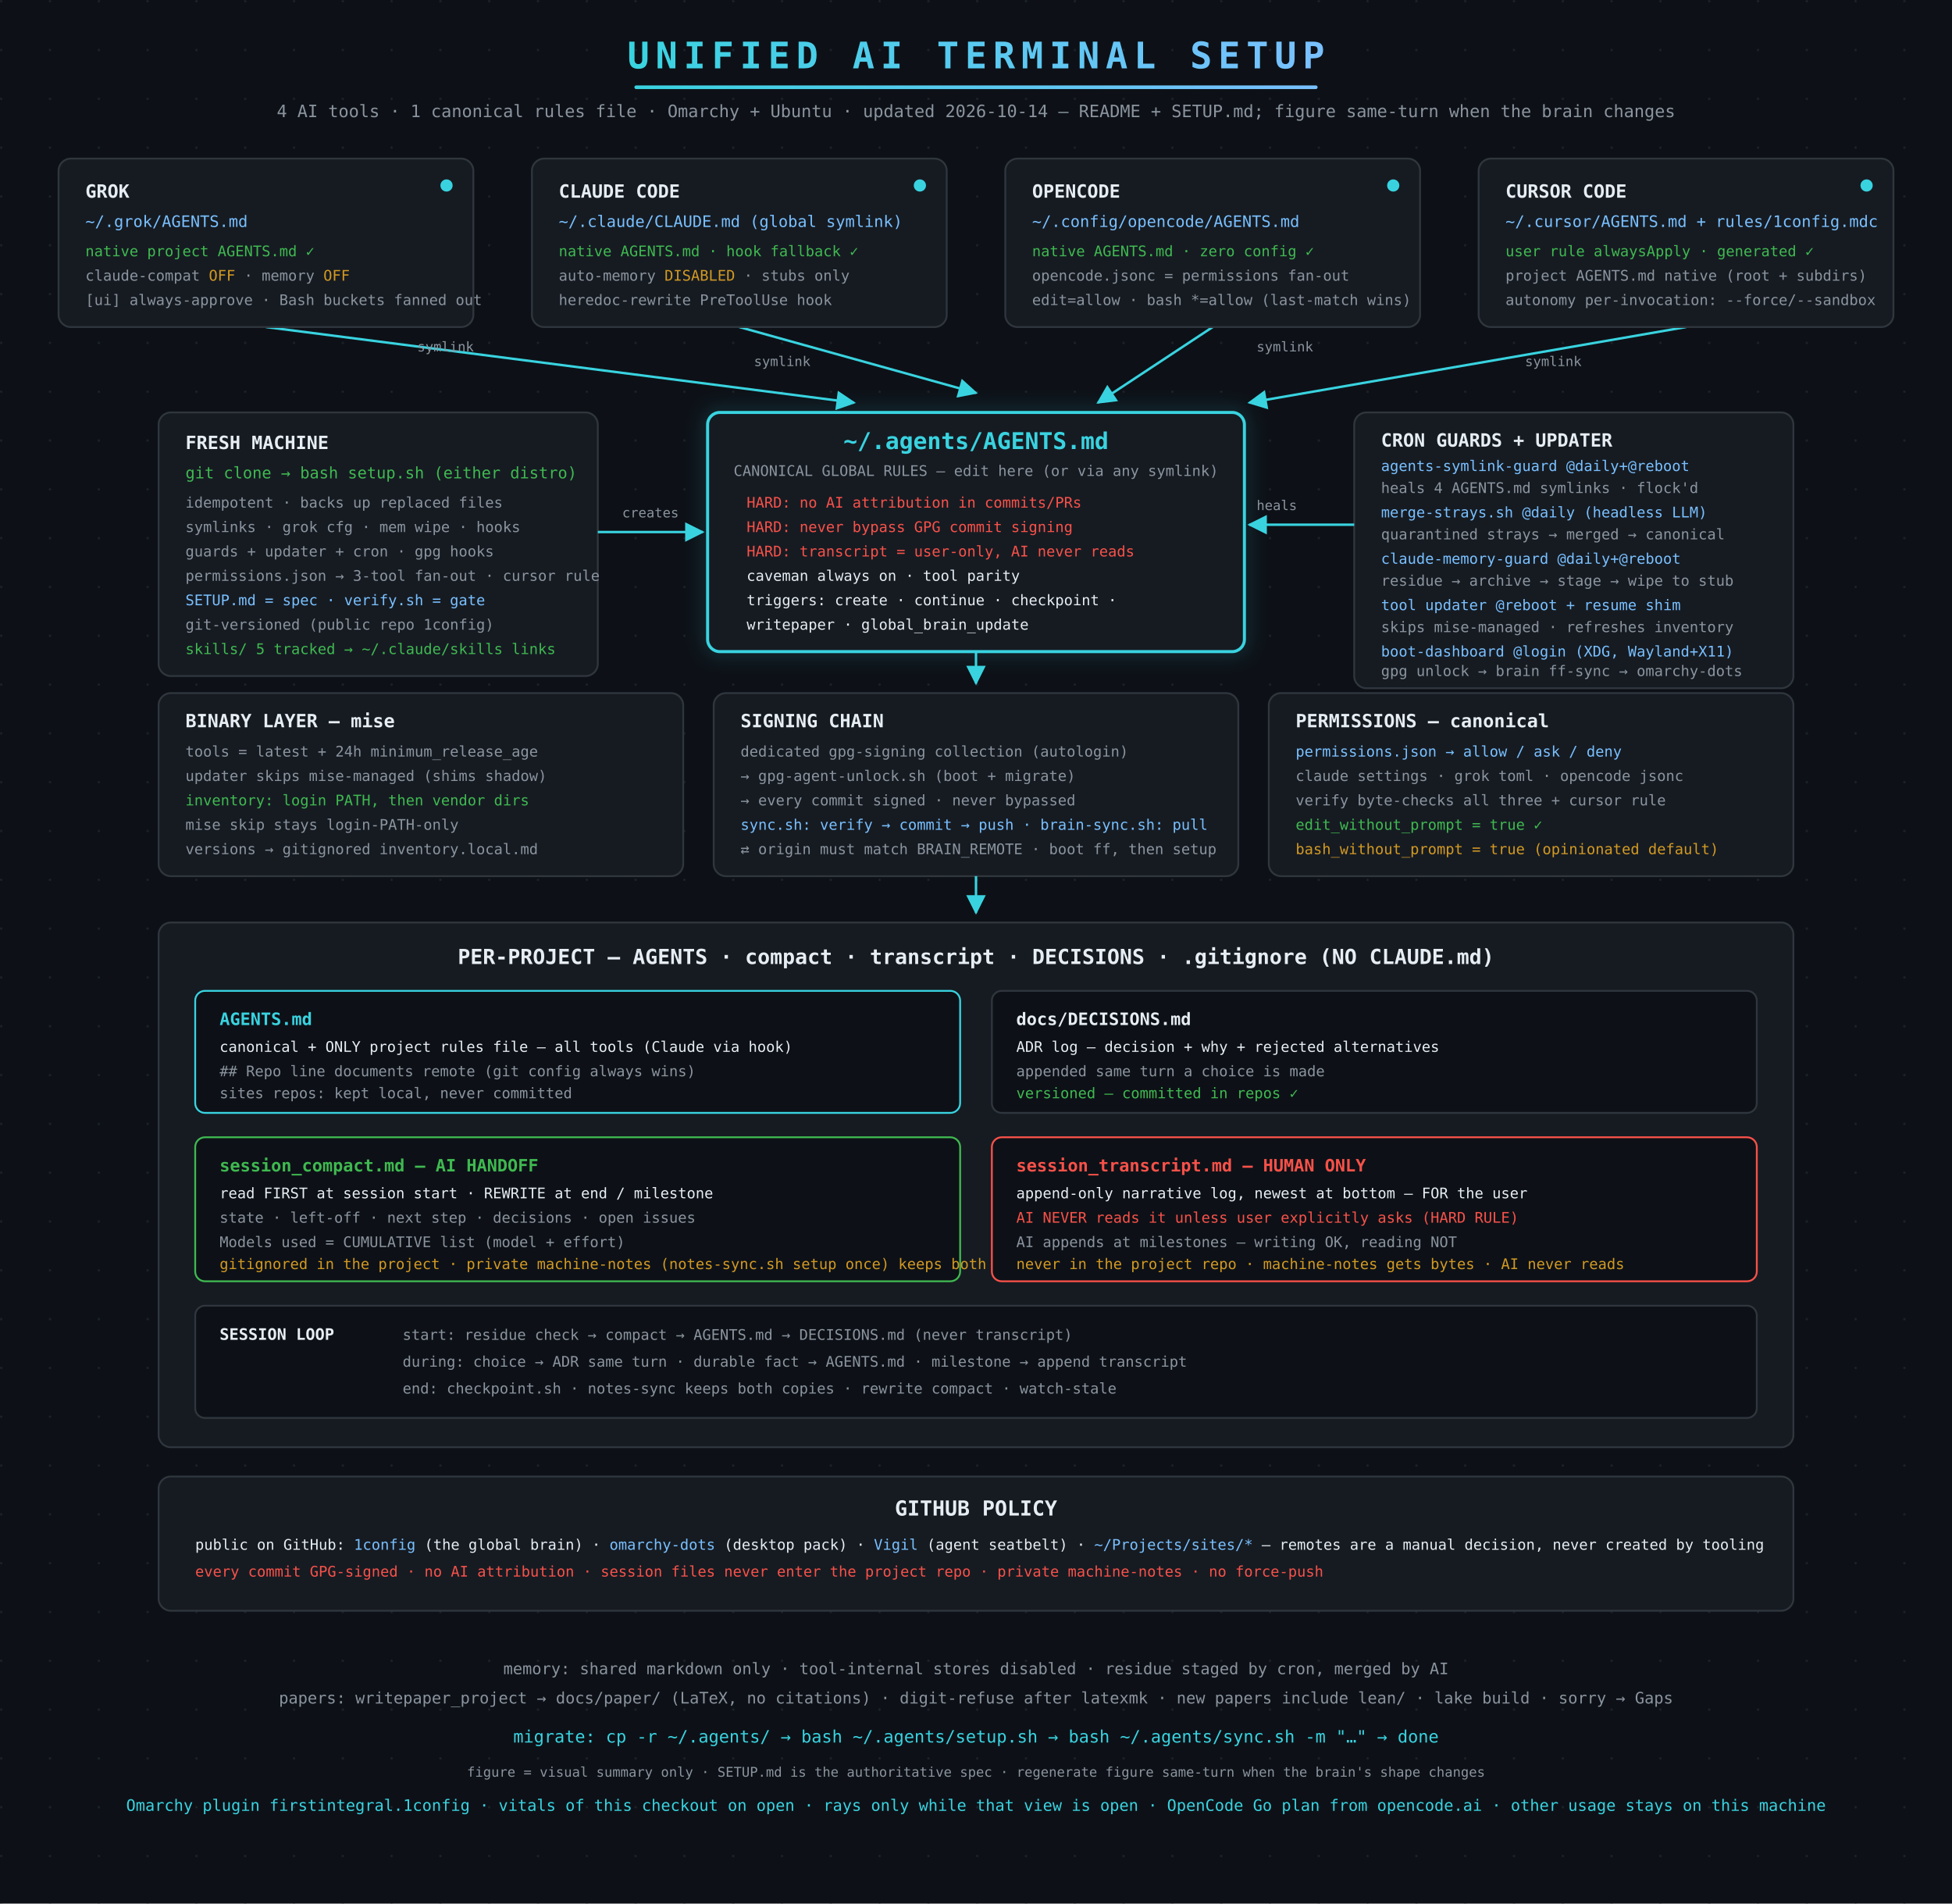
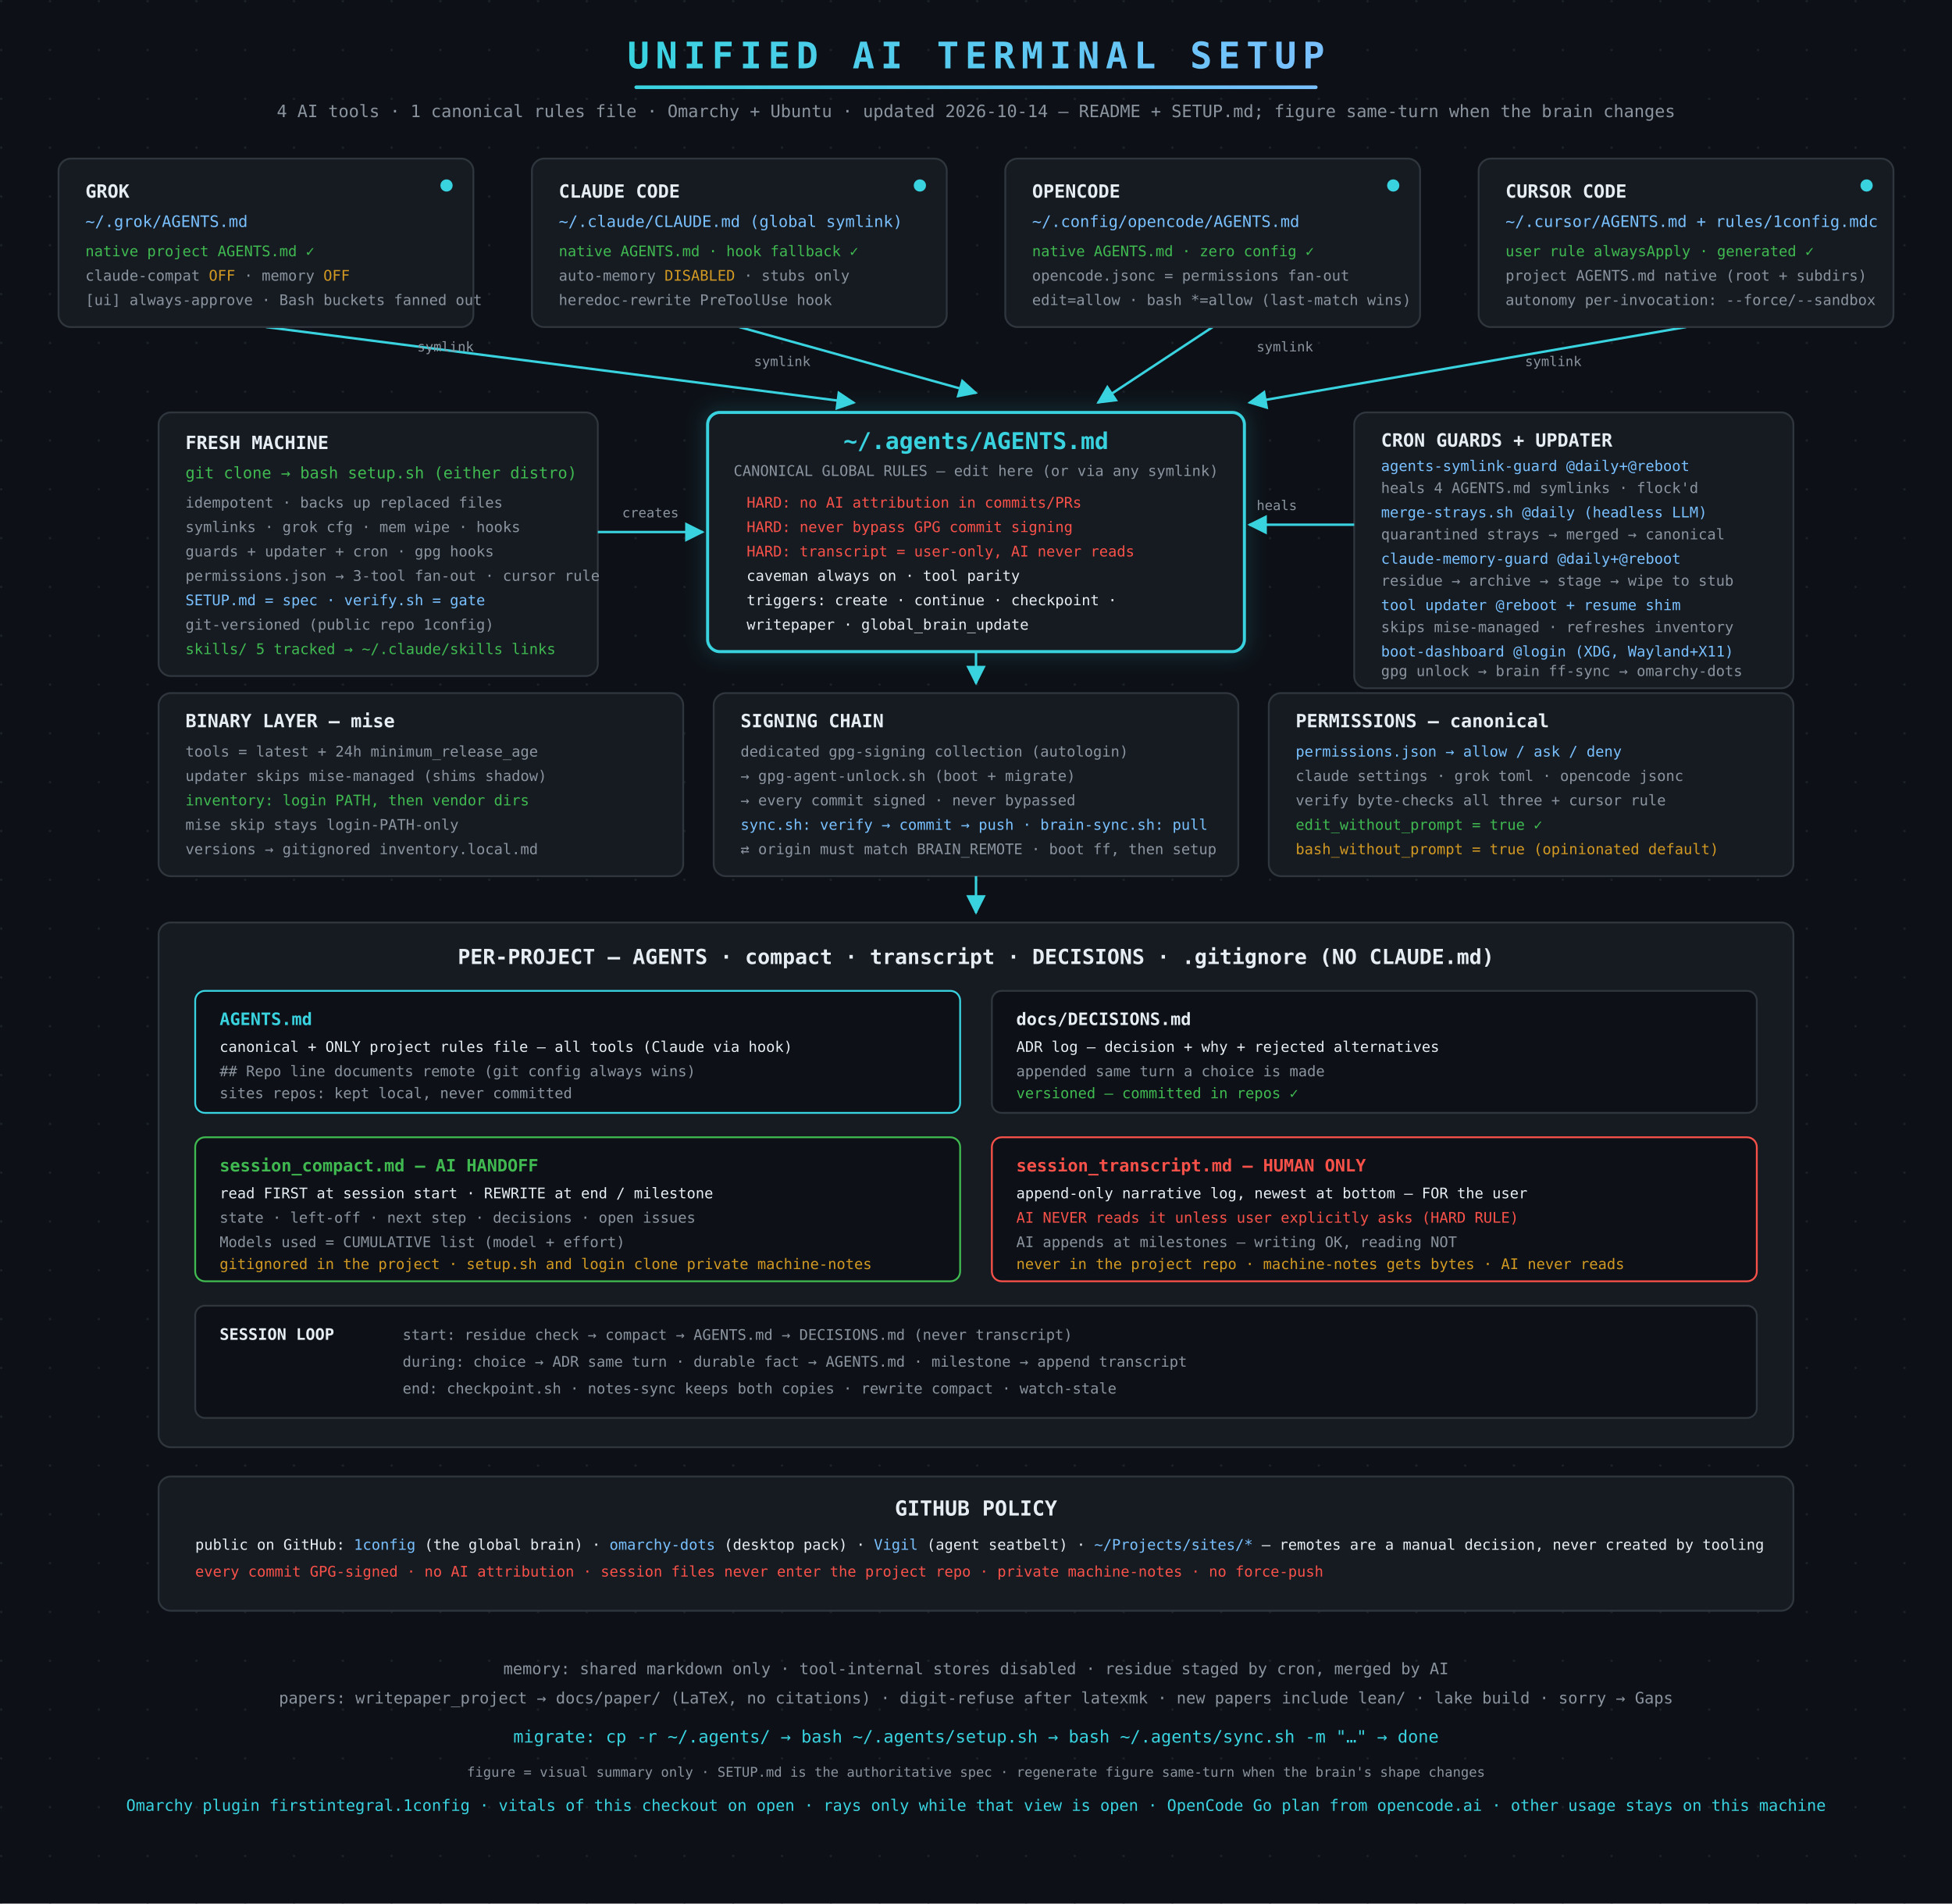
<svg xmlns="http://www.w3.org/2000/svg" width="1600" height="1560" viewBox="0 0 1600 1560" font-family="DejaVu Sans Mono, monospace">
  <defs>
    <pattern id="grid" width="40" height="40" patternUnits="userSpaceOnUse">
      <circle cx="1" cy="1" r="1" fill="#1c2128" />
    </pattern>
    <linearGradient id="acc" x1="0" y1="0" x2="1" y2="0">
      <stop offset="0" stop-color="#39d3e0" />
      <stop offset="1" stop-color="#79c0ff" />
    </linearGradient>
    <filter id="glow" x="-60%" y="-60%" width="220%" height="220%">
      <feGaussianBlur stdDeviation="7" />
    </filter>
    <marker id="arr" viewBox="0 0 10 10" refX="9" refY="5" markerWidth="8" markerHeight="8" orient="auto-start-reverse">
      <path d="M0,0 L10,5 L0,10 z" fill="#39d3e0" />
    </marker>
    <marker id="arrd" viewBox="0 0 10 10" refX="9" refY="5" markerWidth="7" markerHeight="7" orient="auto-start-reverse">
      <path d="M0,0 L10,5 L0,10 z" fill="#d29922" />
    </marker>
  </defs>
  <rect width="1600" height="1560" fill="#0d1117" />
  <rect width="1600" height="1560" fill="url(#grid)" />
  <text x="800" y="56" text-anchor="middle" font-size="30" font-weight="bold" fill="url(#acc)" letter-spacing="5">UNIFIED AI TERMINAL SETUP</text>
  <rect x="520" y="70" width="560" height="3" rx="1.5" fill="url(#acc)" />
  <text x="800" y="96" text-anchor="middle" font-size="14" fill="#8b949e">4 AI tools · 1 canonical rules file · Omarchy + Ubuntu · updated 2026-10-14 — README + SETUP.md; figure same-turn when the brain changes</text>
  <line x1="218" y1="268" x2="700" y2="330" stroke="#39d3e0" stroke-width="2" marker-end="url(#arr)" />
  <text x="342" y="288" font-size="11" fill="#8b949e">symlink</text>
  <line x1="606" y1="268" x2="800" y2="322" stroke="#39d3e0" stroke-width="2" marker-end="url(#arr)" />
  <text x="618" y="300" font-size="11" fill="#8b949e">symlink</text>
  <line x1="994" y1="268" x2="900" y2="330" stroke="#39d3e0" stroke-width="2" marker-end="url(#arr)" />
  <text x="1030" y="288" font-size="11" fill="#8b949e">symlink</text>
  <line x1="1382" y1="268" x2="1024" y2="330" stroke="#39d3e0" stroke-width="2" marker-end="url(#arr)" />
  <text x="1250" y="300" font-size="11" fill="#8b949e">symlink</text>
  <rect x="48" y="130" width="340" height="138" rx="10" fill="#161b22" stroke="#30363d" stroke-width="1.5" />
  <circle cx="366" cy="152" r="5" fill="#39d3e0" />
  <text x="70" y="162" font-size="15" font-weight="bold" fill="#e6edf3">GROK</text>
  <text x="70" y="186" font-size="13" fill="#79c0ff">~/.grok/AGENTS.md</text>
  <text x="70" y="210" font-size="12" fill="#3fb950">native project AGENTS.md ✓</text>
  <text x="70" y="230" font-size="12" fill="#8b949e">claude-compat <tspan fill="#d29922">OFF</tspan> · memory <tspan fill="#d29922">OFF</tspan>
  </text>
  <text x="70" y="250" font-size="12" fill="#8b949e">[ui] always-approve · Bash buckets fanned out</text>
  <rect x="436" y="130" width="340" height="138" rx="10" fill="#161b22" stroke="#30363d" stroke-width="1.5" />
  <circle cx="754" cy="152" r="5" fill="#39d3e0" />
  <text x="458" y="162" font-size="15" font-weight="bold" fill="#e6edf3">CLAUDE CODE</text>
  <text x="458" y="186" font-size="13" fill="#79c0ff">~/.claude/CLAUDE.md (global symlink)</text>
  <text x="458" y="210" font-size="12" fill="#3fb950">native AGENTS.md · hook fallback ✓</text>
  <text x="458" y="230" font-size="12" fill="#8b949e">auto-memory <tspan fill="#d29922">DISABLED</tspan> · stubs only</text>
  <text x="458" y="250" font-size="12" fill="#8b949e">heredoc-rewrite PreToolUse hook</text>
  <rect x="824" y="130" width="340" height="138" rx="10" fill="#161b22" stroke="#30363d" stroke-width="1.5" />
  <circle cx="1142" cy="152" r="5" fill="#39d3e0" />
  <text x="846" y="162" font-size="15" font-weight="bold" fill="#e6edf3">OPENCODE</text>
  <text x="846" y="186" font-size="13" fill="#79c0ff">~/.config/opencode/AGENTS.md</text>
  <text x="846" y="210" font-size="12" fill="#3fb950">native AGENTS.md · zero config ✓</text>
  <text x="846" y="230" font-size="12" fill="#8b949e">opencode.jsonc = permissions fan-out</text>
  <text x="846" y="250" font-size="12" fill="#8b949e">edit=allow · bash *=allow (last-match wins)</text>
  <rect x="1212" y="130" width="340" height="138" rx="10" fill="#161b22" stroke="#30363d" stroke-width="1.5" />
  <circle cx="1530" cy="152" r="5" fill="#39d3e0" />
  <text x="1234" y="162" font-size="15" font-weight="bold" fill="#e6edf3">CURSOR CODE</text>
  <text x="1234" y="186" font-size="13" fill="#79c0ff">~/.cursor/AGENTS.md + rules/1config.mdc</text>
  <text x="1234" y="210" font-size="12" fill="#3fb950">user rule alwaysApply · generated ✓</text>
  <text x="1234" y="230" font-size="12" fill="#8b949e">project AGENTS.md native (root + subdirs)</text>
  <text x="1234" y="250" font-size="12" fill="#8b949e">autonomy per-invocation: --force/--sandbox</text>
  <rect x="580" y="338" width="440" height="196" rx="10" fill="none" stroke="#39d3e0" stroke-width="2.5" opacity="0.55" filter="url(#glow)" />
  <rect x="580" y="338" width="440" height="196" rx="10" fill="#161b22" stroke="#39d3e0" stroke-width="2.5" />
  <text x="800" y="368" text-anchor="middle" font-size="19" font-weight="bold" fill="#39d3e0">~/.agents/AGENTS.md</text>
  <text x="800" y="390" text-anchor="middle" font-size="12" fill="#8b949e">CANONICAL GLOBAL RULES — edit here (or via any symlink)</text>
  <text x="612" y="416" font-size="12" fill="#f85149">HARD: no AI attribution in commits/PRs</text>
  <text x="612" y="436" font-size="12" fill="#f85149">HARD: never bypass GPG commit signing</text>
  <text x="612" y="456" font-size="12" fill="#f85149">HARD: transcript = user-only, AI never reads</text>
  <text x="612" y="476" font-size="12" fill="#e6edf3">caveman always on · tool parity</text>
  <text x="612" y="496" font-size="12" fill="#e6edf3">triggers: create · continue · checkpoint ·</text>
  <text x="612" y="516" font-size="12" fill="#e6edf3">writepaper · global_brain_update</text>
  <rect x="1110" y="338" width="360" height="226" rx="10" fill="#161b22" stroke="#30363d" stroke-width="1.5" />
  <text x="1132" y="366" font-size="15" font-weight="bold" fill="#e6edf3">CRON GUARDS + UPDATER</text>
  <text x="1132" y="386" font-size="12" fill="#79c0ff">agents-symlink-guard @daily+@reboot</text>
  <text x="1132" y="404" font-size="12" fill="#8b949e">heals 4 AGENTS.md symlinks · flock'd</text>
  <text x="1132" y="424" font-size="12" fill="#79c0ff">merge-strays.sh @daily (headless LLM)</text>
  <text x="1132" y="442" font-size="12" fill="#8b949e">quarantined strays → merged → canonical</text>
  <text x="1132" y="462" font-size="12" fill="#79c0ff">claude-memory-guard @daily+@reboot</text>
  <text x="1132" y="480" font-size="12" fill="#8b949e">residue → archive → stage → wipe to stub</text>
  <text x="1132" y="500" font-size="12" fill="#79c0ff">tool updater @reboot + resume shim</text>
  <text x="1132" y="518" font-size="12" fill="#8b949e">skips mise-managed · refreshes inventory</text>
  <text x="1132" y="538" font-size="12" fill="#79c0ff">boot-dashboard @login (XDG, Wayland+X11)</text>
  <text x="1132" y="554" font-size="12" fill="#8b949e">gpg unlock → brain ff-sync → omarchy-dots</text>
  <line x1="1110" y1="430" x2="1024" y2="430" stroke="#39d3e0" stroke-width="2" marker-end="url(#arr)" />
  <text x="1030" y="418" font-size="11" fill="#8b949e">heals</text>
  <rect x="130" y="338" width="360" height="216" rx="10" fill="#161b22" stroke="#30363d" stroke-width="1.5" />
  <text x="152" y="368" font-size="15" font-weight="bold" fill="#e6edf3">FRESH MACHINE</text>
  <text x="152" y="392" font-size="13" fill="#3fb950">git clone → bash setup.sh (either distro)</text>
  <text x="152" y="416" font-size="12" fill="#8b949e">idempotent · backs up replaced files</text>
  <text x="152" y="436" font-size="12" fill="#8b949e">symlinks · grok cfg · mem wipe · hooks</text>
  <text x="152" y="456" font-size="12" fill="#8b949e">guards + updater + cron · gpg hooks</text>
  <text x="152" y="476" font-size="12" fill="#8b949e">permissions.json → 3-tool fan-out · cursor rule</text>
  <text x="152" y="496" font-size="12" fill="#79c0ff">SETUP.md = spec · verify.sh = gate</text>
  <text x="152" y="516" font-size="12" fill="#8b949e">git-versioned (public repo 1config)</text>
  <text x="152" y="536" font-size="12" fill="#3fb950">skills/ 5 tracked → ~/.claude/skills links</text>
  <line x1="490" y1="436" x2="576" y2="436" stroke="#39d3e0" stroke-width="2" marker-end="url(#arr)" />
  <text x="510" y="424" font-size="11" fill="#8b949e">creates</text>
  <line x1="800" y1="534" x2="800" y2="560" stroke="#39d3e0" stroke-width="2" marker-end="url(#arr)" />
  <rect x="130" y="568" width="430" height="150" rx="10" fill="#161b22" stroke="#30363d" stroke-width="1.5" />
  <text x="152" y="596" font-size="15" font-weight="bold" fill="#e6edf3">BINARY LAYER — mise</text>
  <text x="152" y="620" font-size="12" fill="#8b949e">tools = latest + 24h minimum_release_age</text>
  <text x="152" y="640" font-size="12" fill="#8b949e">updater skips mise-managed (shims shadow)</text>
  <text x="152" y="660" font-size="12" fill="#3fb950">inventory: login PATH, then vendor dirs</text>
  <text x="152" y="680" font-size="12" fill="#8b949e">mise skip stays login-PATH-only</text>
  <text x="152" y="700" font-size="12" fill="#8b949e">versions → gitignored inventory.local.md</text>
  <rect x="585" y="568" width="430" height="150" rx="10" fill="#161b22" stroke="#30363d" stroke-width="1.5" />
  <text x="607" y="596" font-size="15" font-weight="bold" fill="#e6edf3">SIGNING CHAIN</text>
  <text x="607" y="620" font-size="12" fill="#8b949e">dedicated gpg-signing collection (autologin)</text>
  <text x="607" y="640" font-size="12" fill="#8b949e">→ gpg-agent-unlock.sh (boot + migrate)</text>
  <text x="607" y="660" font-size="12" fill="#8b949e">→ every commit signed · never bypassed</text>
  <text x="607" y="680" font-size="12" fill="#79c0ff">sync.sh: verify → commit → push · brain-sync.sh: pull</text>
  <text x="607" y="700" font-size="12" fill="#8b949e">⇄ origin must match BRAIN_REMOTE · boot ff, then setup</text>
  <rect x="1040" y="568" width="430" height="150" rx="10" fill="#161b22" stroke="#30363d" stroke-width="1.5" />
  <text x="1062" y="596" font-size="15" font-weight="bold" fill="#e6edf3">PERMISSIONS — canonical</text>
  <text x="1062" y="620" font-size="12" fill="#79c0ff">permissions.json → allow / ask / deny</text>
  <text x="1062" y="640" font-size="12" fill="#8b949e">claude settings · grok toml · opencode jsonc</text>
  <text x="1062" y="660" font-size="12" fill="#8b949e">verify byte-checks all three + cursor rule</text>
  <text x="1062" y="680" font-size="12" fill="#3fb950">edit_without_prompt = true ✓</text>
  <text x="1062" y="700" font-size="12" fill="#d29922">bash_without_prompt = true (opinionated default)</text>
  <line x1="800" y1="718" x2="800" y2="748" stroke="#39d3e0" stroke-width="2" marker-end="url(#arr)" />
  <rect x="130" y="756" width="1340" height="430" rx="10" fill="#161b22" stroke="#30363d" stroke-width="1.5" />
  <text x="800" y="790" text-anchor="middle" font-size="17" font-weight="bold" fill="#e6edf3">PER-PROJECT — AGENTS · compact · transcript · DECISIONS · .gitignore (NO CLAUDE.md)</text>
  <rect x="160" y="812" width="627" height="100" rx="8" fill="#0d1117" stroke="#39d3e0" stroke-width="1.5" />
  <text x="180" y="840" font-size="14" font-weight="bold" fill="#39d3e0">AGENTS.md</text>
  <text x="180" y="862" font-size="12" fill="#e6edf3">canonical + ONLY project rules file — all tools (Claude via hook)</text>
  <text x="180" y="882" font-size="12" fill="#8b949e">## Repo line documents remote (git config always wins)</text>
  <text x="180" y="900" font-size="12" fill="#8b949e">sites repos: kept local, never committed</text>
  <rect x="813" y="812" width="627" height="100" rx="8" fill="#0d1117" stroke="#30363d" stroke-width="1.5" />
  <text x="833" y="840" font-size="14" font-weight="bold" fill="#e6edf3">docs/DECISIONS.md</text>
  <text x="833" y="862" font-size="12" fill="#e6edf3">ADR log — decision + why + rejected alternatives</text>
  <text x="833" y="882" font-size="12" fill="#8b949e">appended same turn a choice is made</text>
  <text x="833" y="900" font-size="12" fill="#3fb950">versioned — committed in repos ✓</text>
  <rect x="160" y="932" width="627" height="118" rx="8" fill="#0d1117" stroke="#3fb950" stroke-width="1.5" />
  <text x="180" y="960" font-size="14" font-weight="bold" fill="#3fb950">session_compact.md — AI HANDOFF</text>
  <text x="180" y="982" font-size="12" fill="#e6edf3">read FIRST at session start · REWRITE at end / milestone</text>
  <text x="180" y="1002" font-size="12" fill="#8b949e">state · left-off · next step · decisions · open issues</text>
  <text x="180" y="1022" font-size="12" fill="#8b949e">Models used = CUMULATIVE list (model + effort)</text>
-   <text x="180" y="1040" font-size="12" fill="#d29922">gitignored in the project · private machine-notes (notes-sync.sh setup once) keeps both machines</text>
+   <text x="180" y="1040" font-size="12" fill="#d29922">gitignored in the project · setup.sh and login clone private machine-notes</text>
  <rect x="813" y="932" width="627" height="118" rx="8" fill="#0d1117" stroke="#f85149" stroke-width="1.5" />
  <text x="833" y="960" font-size="14" font-weight="bold" fill="#f85149">session_transcript.md — HUMAN ONLY</text>
  <text x="833" y="982" font-size="12" fill="#e6edf3">append-only narrative log, newest at bottom — FOR the user</text>
  <text x="833" y="1002" font-size="12" fill="#f85149">AI NEVER reads it unless user explicitly asks (HARD RULE)</text>
  <text x="833" y="1022" font-size="12" fill="#8b949e">AI appends at milestones — writing OK, reading NOT</text>
  <text x="833" y="1040" font-size="12" fill="#d29922">never in the project repo · machine-notes gets bytes · AI never reads</text>
  <rect x="160" y="1070" width="1280" height="92" rx="8" fill="#0d1117" stroke="#30363d" stroke-width="1.5" />
  <text x="180" y="1098" font-size="13" font-weight="bold" fill="#e6edf3">SESSION LOOP</text>
  <text x="330" y="1098" font-size="12" fill="#8b949e">start: residue check → compact → AGENTS.md → DECISIONS.md (never transcript)</text>
  <text x="330" y="1120" font-size="12" fill="#8b949e">during: choice → ADR same turn · durable fact → AGENTS.md · milestone → append transcript</text>
  <text x="330" y="1142" font-size="12" fill="#8b949e">end: checkpoint.sh · notes-sync keeps both copies · rewrite compact · watch-stale</text>
  <rect x="130" y="1210" width="1340" height="110" rx="10" fill="#161b22" stroke="#30363d" stroke-width="1.5" />
  <text x="800" y="1242" text-anchor="middle" font-size="17" font-weight="bold" fill="#e6edf3">GITHUB POLICY</text>
  <text x="160" y="1270" font-size="12" fill="#e6edf3">public on GitHub: <tspan fill="#79c0ff">1config</tspan> (the global brain) · <tspan fill="#79c0ff">omarchy-dots</tspan> (desktop pack) · <tspan fill="#79c0ff">Vigil</tspan> (agent seatbelt) · <tspan fill="#79c0ff">~/Projects/sites/*</tspan> — remotes are a manual decision, never created by tooling</text>
  <text x="160" y="1292" font-size="12" fill="#f85149">every commit GPG-signed · no AI attribution · session files never enter the project repo · private machine-notes · no force-push</text>
  <text x="800" y="1372" text-anchor="middle" font-size="13" fill="#8b949e">memory: shared markdown only · tool-internal stores disabled · residue staged by cron, merged by AI</text>
  <text x="800" y="1396" text-anchor="middle" font-size="13" fill="#8b949e">papers: writepaper_project → docs/paper/ (LaTeX, no citations) · digit-refuse after latexmk · new papers include lean/ · lake build · sorry → Gaps</text>
  <text x="800" y="1428" text-anchor="middle" font-size="14" fill="#39d3e0">migrate: cp -r ~/.agents/ → bash ~/.agents/setup.sh → bash ~/.agents/sync.sh -m "…" → done</text>
  <text x="800" y="1456" text-anchor="middle" font-size="11" fill="#8b949e">figure = visual summary only · SETUP.md is the authoritative spec · regenerate figure same-turn when the brain's shape changes</text>
  <text x="800" y="1484" text-anchor="middle" font-size="13" fill="#39d3e0">Omarchy plugin firstintegral.1config · vitals of this checkout on open · rays only while that view is open · OpenCode Go plan from opencode.ai · other usage stays on this machine</text>
</svg>
